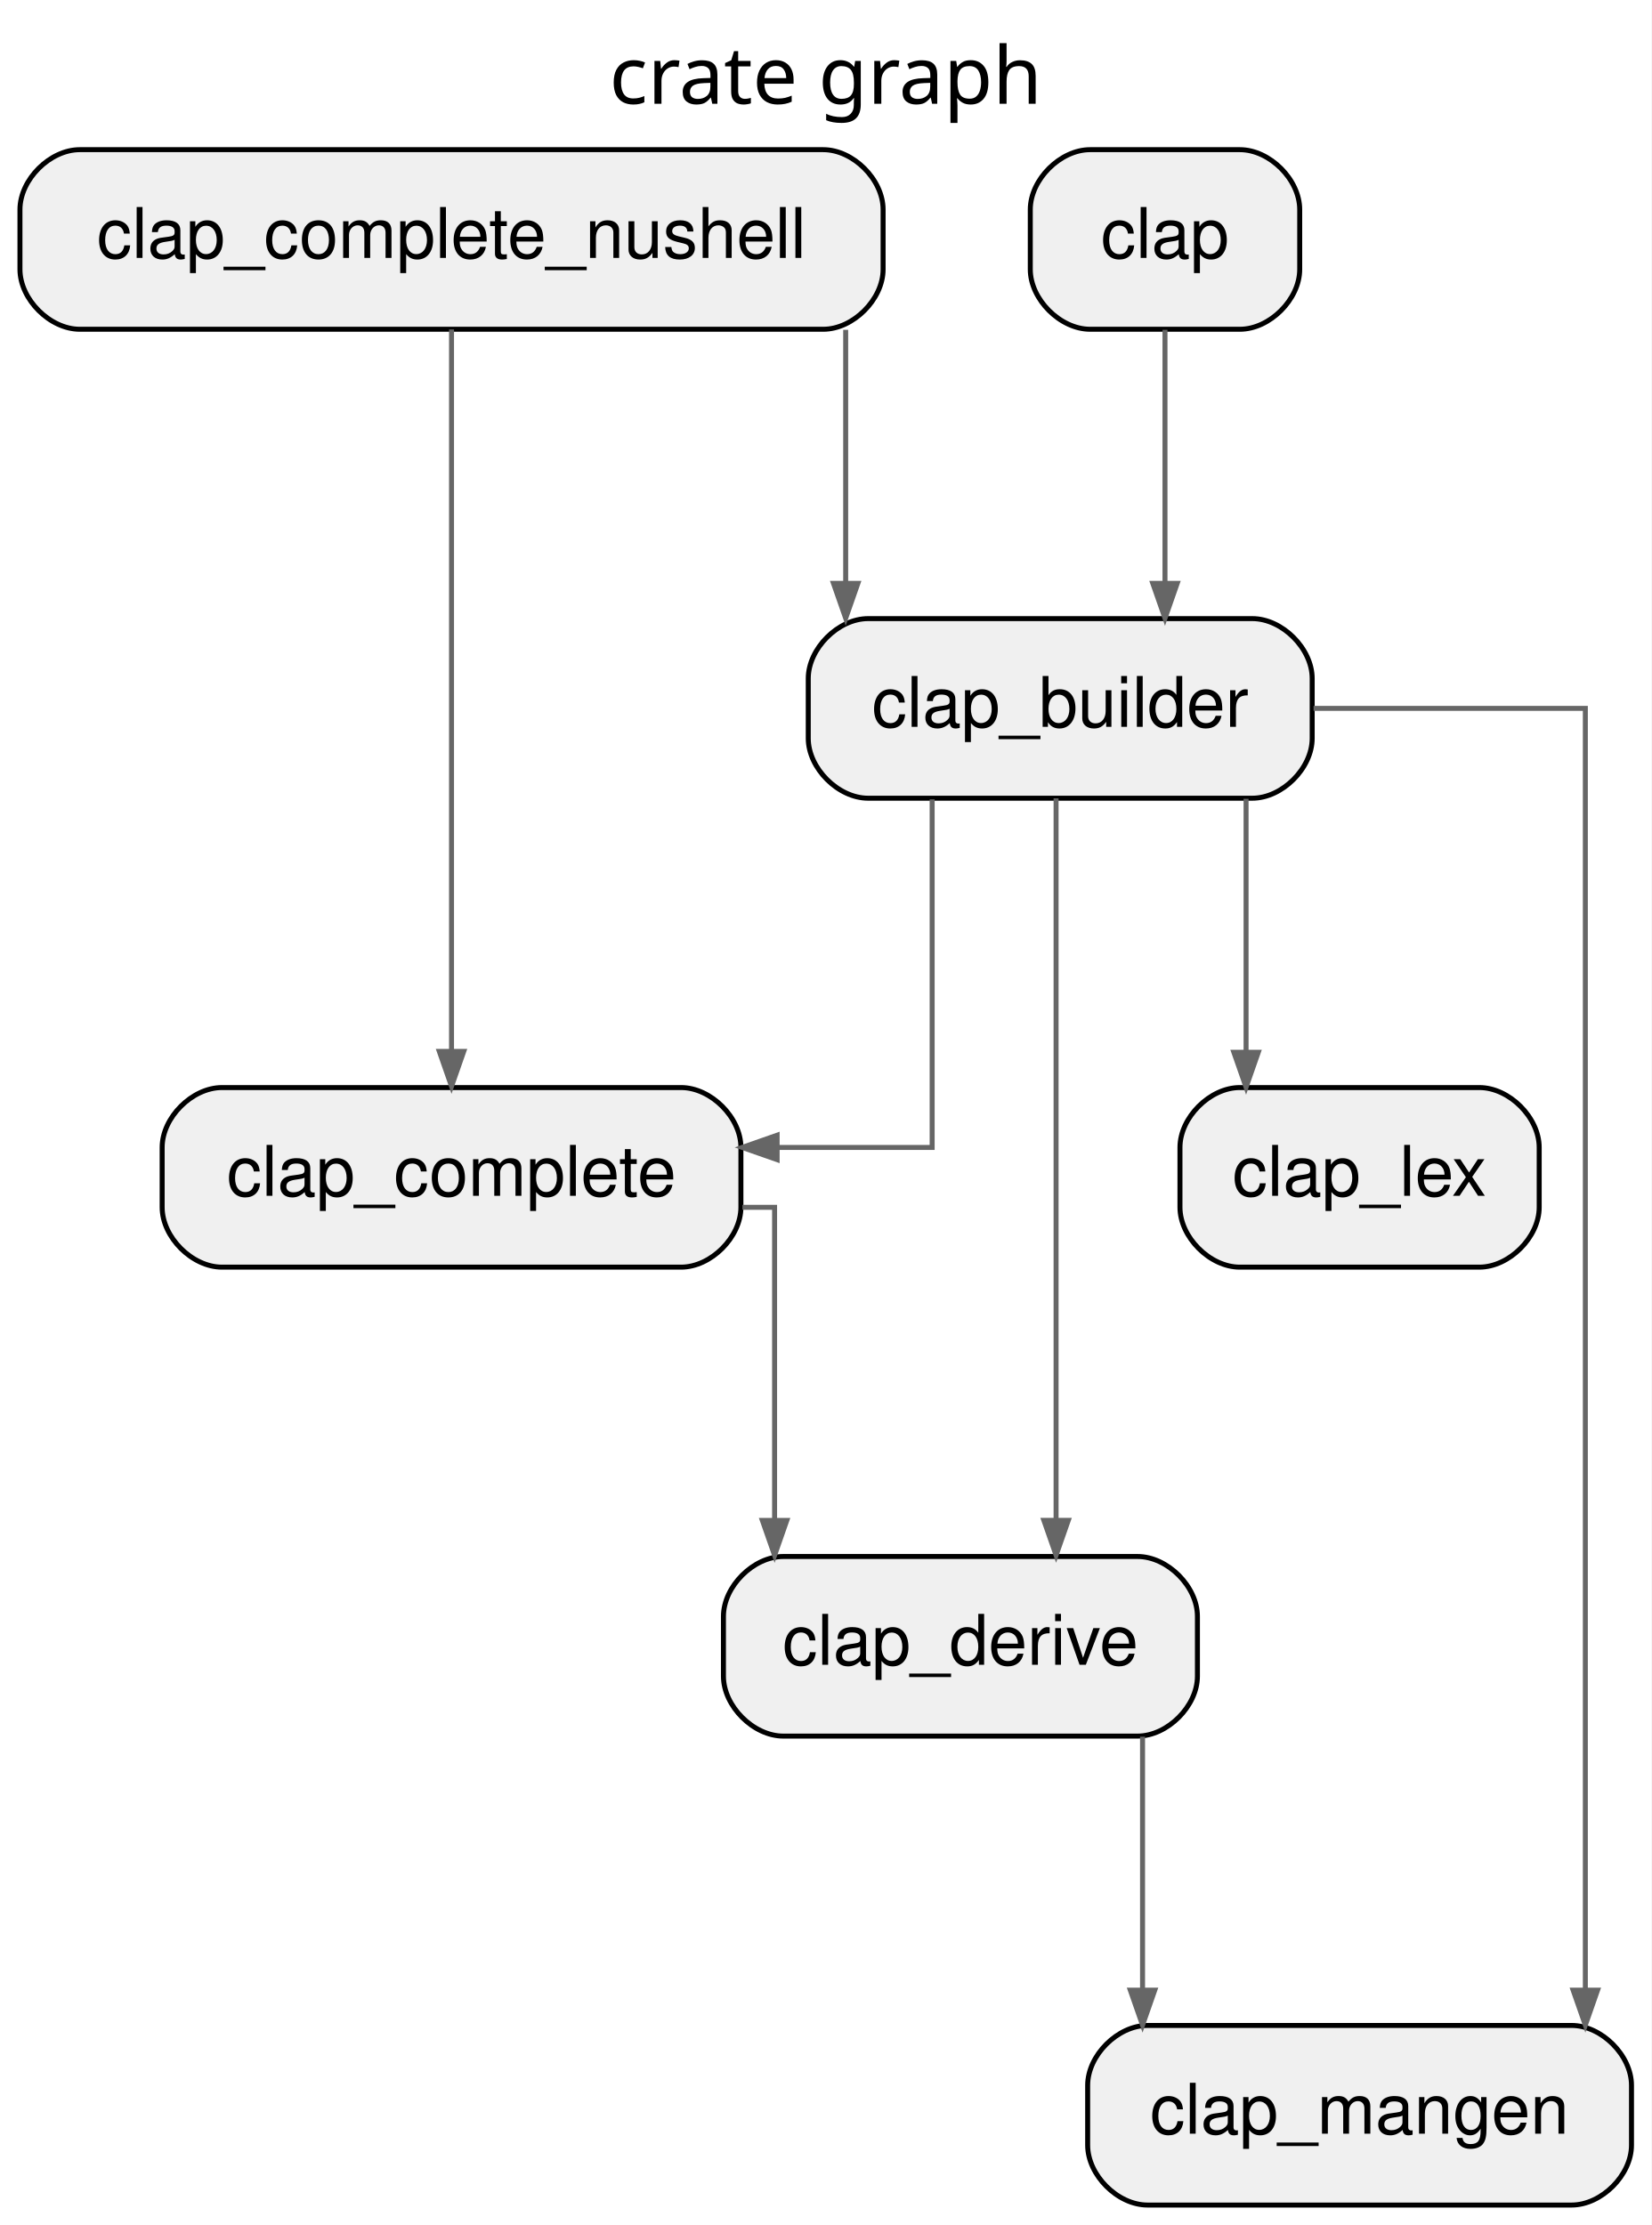
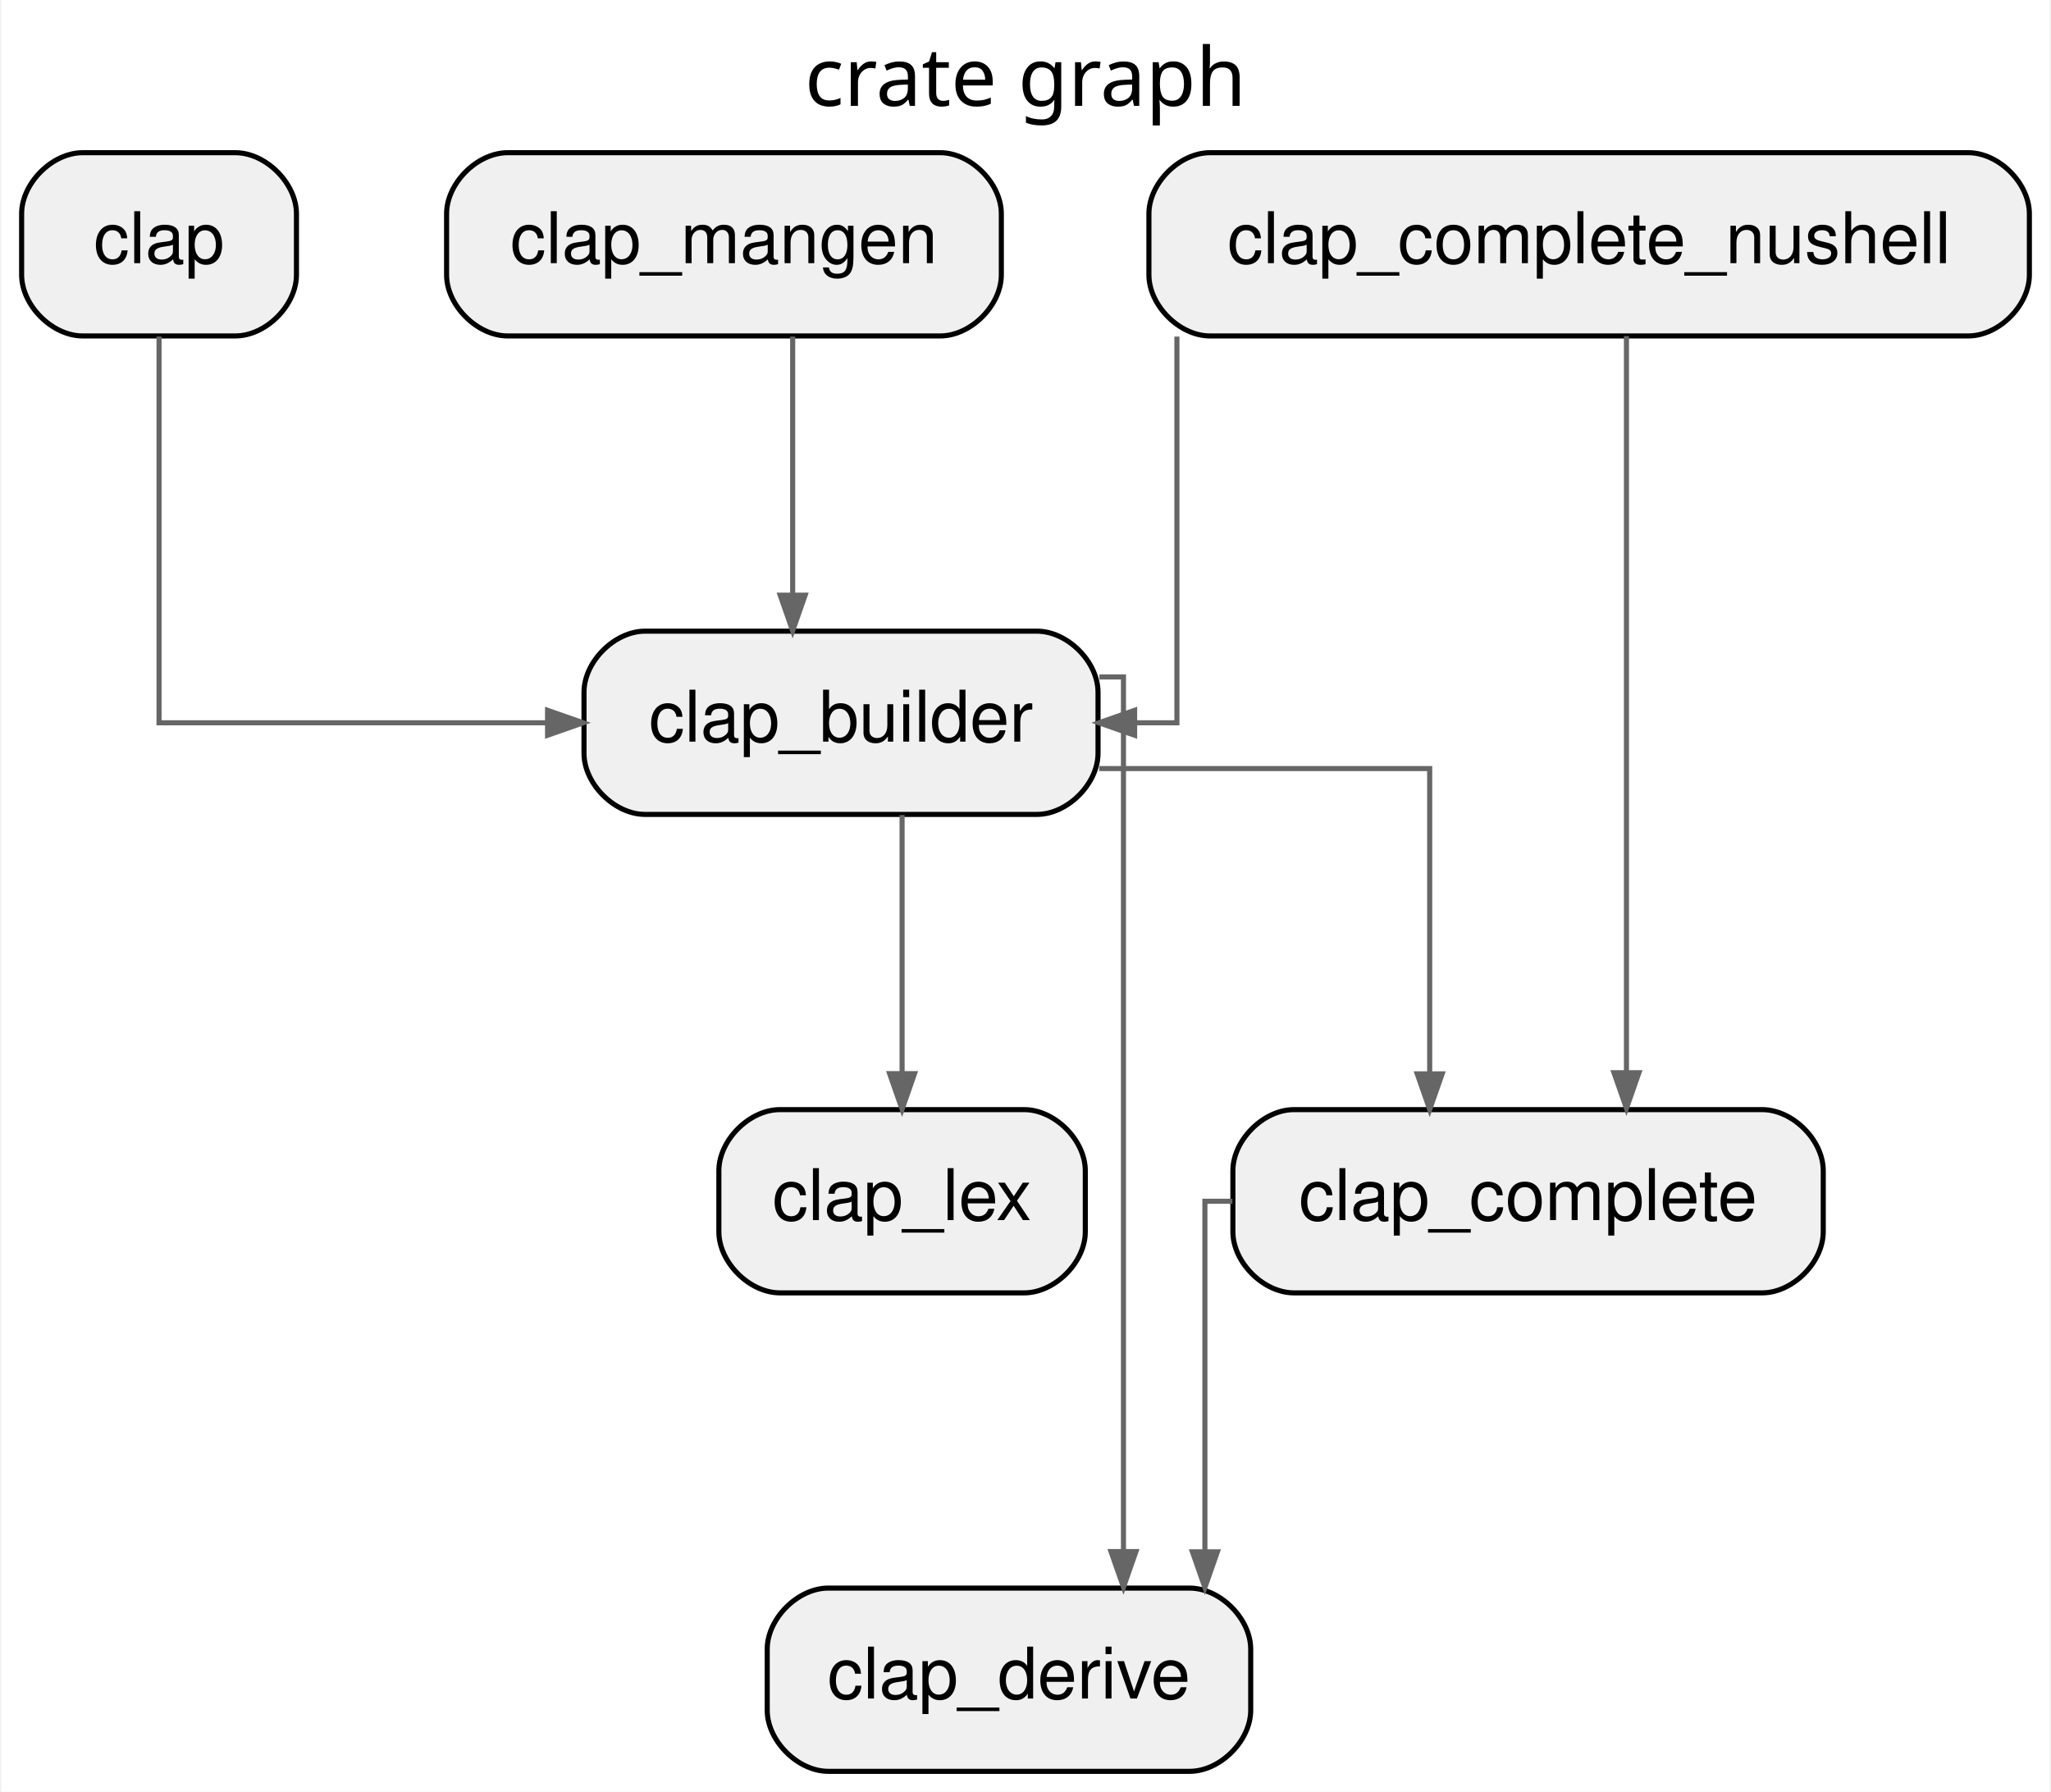
- <svg xmlns="http://www.w3.org/2000/svg" width="331pt" height="446pt" viewBox="0.00 0.00 331.00 446.00">
-   <g id="graph0" class="graph" transform="scale(1 1) rotate(0) translate(4 442)">
-     <polygon fill="white" stroke="transparent" points="-4,4 -4,-442 327,-442 327,4 -4,4" />
-     <text text-anchor="middle" x="161.5" y="-421.2" font-family="Helvetica Bold" font-size="16.00">crate graph</text>
+ <svg xmlns="http://www.w3.org/2000/svg" width="403pt" height="352pt" viewBox="0.00 0.00 402.50 352.00">
+   <g id="graph0" class="graph" transform="scale(1 1) rotate(0) translate(4 348)">
+     <polygon fill="white" stroke="transparent" points="-4,4 -4,-348 398.5,-348 398.5,4 -4,4" />
+     <text text-anchor="middle" x="197.25" y="-327.2" font-family="Helvetica Bold" font-size="16.00">crate graph</text>
    <g id="node1" class="node">
-       <path fill="#f0f0f0" stroke="black" d="M244.5,-412C244.5,-412 214.5,-412 214.5,-412 208.5,-412 202.5,-406 202.5,-400 202.5,-400 202.5,-388 202.5,-388 202.5,-382 208.5,-376 214.5,-376 214.5,-376 244.5,-376 244.5,-376 250.5,-376 256.5,-382 256.5,-388 256.5,-388 256.5,-400 256.5,-400 256.5,-406 250.5,-412 244.5,-412" />
-       <text text-anchor="middle" x="229.5" y="-390.3" font-family="Helvetica,sans-Serif" font-size="14.00">clap</text>
+       <path fill="#f0f0f0" stroke="black" d="M42,-318C42,-318 12,-318 12,-318 6,-318 0,-312 0,-306 0,-306 0,-294 0,-294 0,-288 6,-282 12,-282 12,-282 42,-282 42,-282 48,-282 54,-288 54,-294 54,-294 54,-306 54,-306 54,-312 48,-318 42,-318" />
+       <text text-anchor="middle" x="27" y="-296.3" font-family="Helvetica,sans-Serif" font-size="14.00">clap</text>
    </g>
    <g id="node2" class="node">
-       <path fill="#f0f0f0" stroke="black" d="M247,-318C247,-318 170,-318 170,-318 164,-318 158,-312 158,-306 158,-306 158,-294 158,-294 158,-288 164,-282 170,-282 170,-282 247,-282 247,-282 253,-282 259,-288 259,-294 259,-294 259,-306 259,-306 259,-312 253,-318 247,-318" />
-       <text text-anchor="middle" x="208.5" y="-296.3" font-family="Helvetica,sans-Serif" font-size="14.00">clap_builder</text>
+       <path fill="#f0f0f0" stroke="black" d="M199.5,-224C199.5,-224 122.5,-224 122.5,-224 116.5,-224 110.5,-218 110.5,-212 110.5,-212 110.5,-200 110.5,-200 110.5,-194 116.5,-188 122.5,-188 122.5,-188 199.5,-188 199.5,-188 205.5,-188 211.5,-194 211.5,-200 211.5,-200 211.5,-212 211.5,-212 211.5,-218 205.5,-224 199.5,-224" />
+       <text text-anchor="middle" x="161" y="-202.3" font-family="Helvetica,sans-Serif" font-size="14.00">clap_builder</text>
    </g>
    <g id="edge1" class="edge">
-       <path fill="none" stroke="#666666" d="M229.5,-375.88C229.5,-375.88 229.5,-325.07 229.5,-325.07" />
-       <polygon fill="#666666" stroke="#666666" points="231.95,-325.07 229.5,-318.07 227.05,-325.07 231.95,-325.07" />
+       <path fill="none" stroke="#666666" d="M27,-281.88C27,-254.56 27,-206 27,-206 27,-206 103.34,-206 103.34,-206" />
+       <polygon fill="#666666" stroke="#666666" points="103.34,-208.45 110.34,-206 103.34,-203.55 103.34,-208.45" />
    </g>
    <g id="node3" class="node">
-       <path fill="#f0f0f0" stroke="black" d="M132.5,-224C132.5,-224 40.5,-224 40.5,-224 34.5,-224 28.5,-218 28.5,-212 28.5,-212 28.5,-200 28.5,-200 28.5,-194 34.5,-188 40.5,-188 40.5,-188 132.5,-188 132.5,-188 138.5,-188 144.5,-194 144.5,-200 144.5,-200 144.5,-212 144.5,-212 144.5,-218 138.5,-224 132.5,-224" />
-       <text text-anchor="middle" x="86.5" y="-202.3" font-family="Helvetica,sans-Serif" font-size="14.00">clap_complete</text>
+       <path fill="#f0f0f0" stroke="black" d="M342,-130C342,-130 250,-130 250,-130 244,-130 238,-124 238,-118 238,-118 238,-106 238,-106 238,-100 244,-94 250,-94 250,-94 342,-94 342,-94 348,-94 354,-100 354,-106 354,-106 354,-118 354,-118 354,-124 348,-130 342,-130" />
+       <text text-anchor="middle" x="296" y="-108.3" font-family="Helvetica,sans-Serif" font-size="14.00">clap_complete</text>
    </g>
    <g id="edge2" class="edge">
-       <path fill="none" stroke="#666666" d="M182.83,-281.77C182.83,-255.99 182.83,-212 182.83,-212 182.83,-212 151.76,-212 151.76,-212" />
-       <polygon fill="#666666" stroke="#666666" points="151.76,-209.55 144.76,-212 151.76,-214.45 151.76,-209.55" />
+       <path fill="none" stroke="#666666" d="M211.73,-197C242.81,-197 276.67,-197 276.67,-197 276.67,-197 276.67,-137.03 276.67,-137.03" />
+       <polygon fill="#666666" stroke="#666666" points="279.12,-137.03 276.67,-130.03 274.22,-137.03 279.12,-137.03" />
    </g>
    <g id="node5" class="node">
-       <path fill="#f0f0f0" stroke="black" d="M224,-130C224,-130 153,-130 153,-130 147,-130 141,-124 141,-118 141,-118 141,-106 141,-106 141,-100 147,-94 153,-94 153,-94 224,-94 224,-94 230,-94 236,-100 236,-106 236,-106 236,-118 236,-118 236,-124 230,-130 224,-130" />
-       <text text-anchor="middle" x="188.5" y="-108.3" font-family="Helvetica,sans-Serif" font-size="14.00">clap_derive</text>
+       <path fill="#f0f0f0" stroke="black" d="M229.5,-36C229.5,-36 158.5,-36 158.5,-36 152.5,-36 146.5,-30 146.5,-24 146.5,-24 146.5,-12 146.5,-12 146.5,-6 152.5,0 158.5,0 158.5,0 229.5,0 229.5,0 235.5,0 241.5,-6 241.5,-12 241.5,-12 241.5,-24 241.5,-24 241.5,-30 235.5,-36 229.5,-36" />
+       <text text-anchor="middle" x="194" y="-14.3" font-family="Helvetica,sans-Serif" font-size="14.00">clap_derive</text>
    </g>
    <g id="edge3" class="edge">
-       <path fill="none" stroke="#666666" d="M207.67,-281.97C207.67,-281.97 207.67,-137.25 207.67,-137.25" />
-       <polygon fill="#666666" stroke="#666666" points="210.12,-137.25 207.67,-130.25 205.22,-137.25 210.12,-137.25" />
+       <path fill="none" stroke="#666666" d="M211.77,-215C214.71,-215 216.5,-215 216.5,-215 216.5,-215 216.5,-43.18 216.5,-43.18" />
+       <polygon fill="#666666" stroke="#666666" points="218.95,-43.18 216.5,-36.18 214.05,-43.18 218.95,-43.18" />
    </g>
    <g id="node6" class="node">
-       <path fill="#f0f0f0" stroke="black" d="M292.5,-224C292.5,-224 244.5,-224 244.5,-224 238.5,-224 232.5,-218 232.5,-212 232.5,-212 232.5,-200 232.5,-200 232.5,-194 238.5,-188 244.5,-188 244.5,-188 292.5,-188 292.5,-188 298.5,-188 304.5,-194 304.5,-200 304.5,-200 304.5,-212 304.5,-212 304.5,-218 298.5,-224 292.5,-224" />
-       <text text-anchor="middle" x="268.5" y="-202.3" font-family="Helvetica,sans-Serif" font-size="14.00">clap_lex</text>
+       <path fill="#f0f0f0" stroke="black" d="M197,-130C197,-130 149,-130 149,-130 143,-130 137,-124 137,-118 137,-118 137,-106 137,-106 137,-100 143,-94 149,-94 149,-94 197,-94 197,-94 203,-94 209,-100 209,-106 209,-106 209,-118 209,-118 209,-124 203,-130 197,-130" />
+       <text text-anchor="middle" x="173" y="-108.3" font-family="Helvetica,sans-Serif" font-size="14.00">clap_lex</text>
    </g>
    <g id="edge4" class="edge">
-       <path fill="none" stroke="#666666" d="M245.75,-281.88C245.75,-281.88 245.75,-231.07 245.75,-231.07" />
-       <polygon fill="#666666" stroke="#666666" points="248.2,-231.07 245.75,-224.07 243.3,-231.07 248.2,-231.07" />
+       <path fill="none" stroke="#666666" d="M173,-187.88C173,-187.88 173,-137.07 173,-137.07" />
+       <polygon fill="#666666" stroke="#666666" points="175.45,-137.07 173,-130.07 170.55,-137.07 175.45,-137.07" />
+     </g>
+     <g id="edge5" class="edge">
+       <path fill="none" stroke="#666666" d="M237.91,-112C234.55,-112 232.5,-112 232.5,-112 232.5,-112 232.5,-43.12 232.5,-43.12" />
+       <polygon fill="#666666" stroke="#666666" points="234.95,-43.12 232.5,-36.12 230.05,-43.12 234.95,-43.12" />
+     </g>
+     <g id="node4" class="node">
+       <path fill="#f0f0f0" stroke="black" d="M382.5,-318C382.5,-318 233.5,-318 233.5,-318 227.5,-318 221.5,-312 221.5,-306 221.5,-306 221.5,-294 221.5,-294 221.5,-288 227.5,-282 233.5,-282 233.5,-282 382.5,-282 382.5,-282 388.5,-282 394.5,-288 394.5,-294 394.5,-294 394.5,-306 394.5,-306 394.5,-312 388.5,-318 382.5,-318" />
+       <text text-anchor="middle" x="308" y="-296.3" font-family="Helvetica,sans-Serif" font-size="14.00">clap_complete_nushell</text>
+     </g>
+     <g id="edge6" class="edge">
+       <path fill="none" stroke="#666666" d="M227,-281.88C227,-254.56 227,-206 227,-206 227,-206 218.69,-206 218.69,-206" />
+       <polygon fill="#666666" stroke="#666666" points="218.69,-203.55 211.69,-206 218.69,-208.45 218.69,-203.55" />
+     </g>
+     <g id="edge7" class="edge">
+       <path fill="none" stroke="#666666" d="M315.33,-281.97C315.33,-281.97 315.33,-137.25 315.33,-137.25" />
+       <polygon fill="#666666" stroke="#666666" points="317.78,-137.25 315.33,-130.25 312.88,-137.25 317.78,-137.25" />
    </g>
    <g id="node7" class="node">
-       <path fill="#f0f0f0" stroke="black" d="M311,-36C311,-36 226,-36 226,-36 220,-36 214,-30 214,-24 214,-24 214,-12 214,-12 214,-6 220,0 226,0 226,0 311,0 311,0 317,0 323,-6 323,-12 323,-12 323,-24 323,-24 323,-30 317,-36 311,-36" />
-       <text text-anchor="middle" x="268.5" y="-14.3" font-family="Helvetica,sans-Serif" font-size="14.00">clap_mangen</text>
-     </g>
-     <g id="edge5" class="edge">
-       <path fill="none" stroke="#666666" d="M259.28,-300C286.19,-300 313.75,-300 313.75,-300 313.75,-300 313.75,-43.07 313.75,-43.07" />
-       <polygon fill="#666666" stroke="#666666" points="316.2,-43.07 313.75,-36.07 311.3,-43.07 316.2,-43.07" />
-     </g>
-     <g id="edge6" class="edge">
-       <path fill="none" stroke="#666666" d="M144.8,-200C148.78,-200 151.25,-200 151.25,-200 151.25,-200 151.25,-137.23 151.25,-137.23" />
-       <polygon fill="#666666" stroke="#666666" points="153.7,-137.23 151.25,-130.23 148.8,-137.23 153.7,-137.23" />
-     </g>
-     <g id="node4" class="node">
-       <path fill="#f0f0f0" stroke="black" d="M161,-412C161,-412 12,-412 12,-412 6,-412 0,-406 0,-400 0,-400 0,-388 0,-388 0,-382 6,-376 12,-376 12,-376 161,-376 161,-376 167,-376 173,-382 173,-388 173,-388 173,-400 173,-400 173,-406 167,-412 161,-412" />
-       <text text-anchor="middle" x="86.5" y="-390.3" font-family="Helvetica,sans-Serif" font-size="14.00">clap_complete_nushell</text>
-     </g>
-     <g id="edge7" class="edge">
-       <path fill="none" stroke="#666666" d="M165.5,-375.88C165.5,-375.88 165.5,-325.07 165.5,-325.07" />
-       <polygon fill="#666666" stroke="#666666" points="167.95,-325.07 165.5,-318.07 163.05,-325.07 167.95,-325.07" />
+       <path fill="#f0f0f0" stroke="black" d="M180.5,-318C180.5,-318 95.5,-318 95.5,-318 89.5,-318 83.5,-312 83.5,-306 83.5,-306 83.5,-294 83.5,-294 83.5,-288 89.5,-282 95.5,-282 95.5,-282 180.5,-282 180.5,-282 186.5,-282 192.5,-288 192.5,-294 192.5,-294 192.5,-306 192.5,-306 192.5,-312 186.5,-318 180.5,-318" />
+       <text text-anchor="middle" x="138" y="-296.3" font-family="Helvetica,sans-Serif" font-size="14.00">clap_mangen</text>
    </g>
    <g id="edge8" class="edge">
-       <path fill="none" stroke="#666666" d="M86.5,-375.97C86.5,-375.97 86.5,-231.25 86.5,-231.25" />
-       <polygon fill="#666666" stroke="#666666" points="88.95,-231.25 86.5,-224.25 84.05,-231.25 88.95,-231.25" />
-     </g>
-     <g id="edge9" class="edge">
-       <path fill="none" stroke="#666666" d="M225,-93.88C225,-93.88 225,-43.07 225,-43.07" />
-       <polygon fill="#666666" stroke="#666666" points="227.45,-43.07 225,-36.07 222.55,-43.07 227.45,-43.07" />
+       <path fill="none" stroke="#666666" d="M151.5,-281.88C151.5,-281.88 151.5,-231.07 151.5,-231.07" />
+       <polygon fill="#666666" stroke="#666666" points="153.95,-231.07 151.5,-224.07 149.05,-231.07 153.95,-231.07" />
    </g>
  </g>
</svg>
